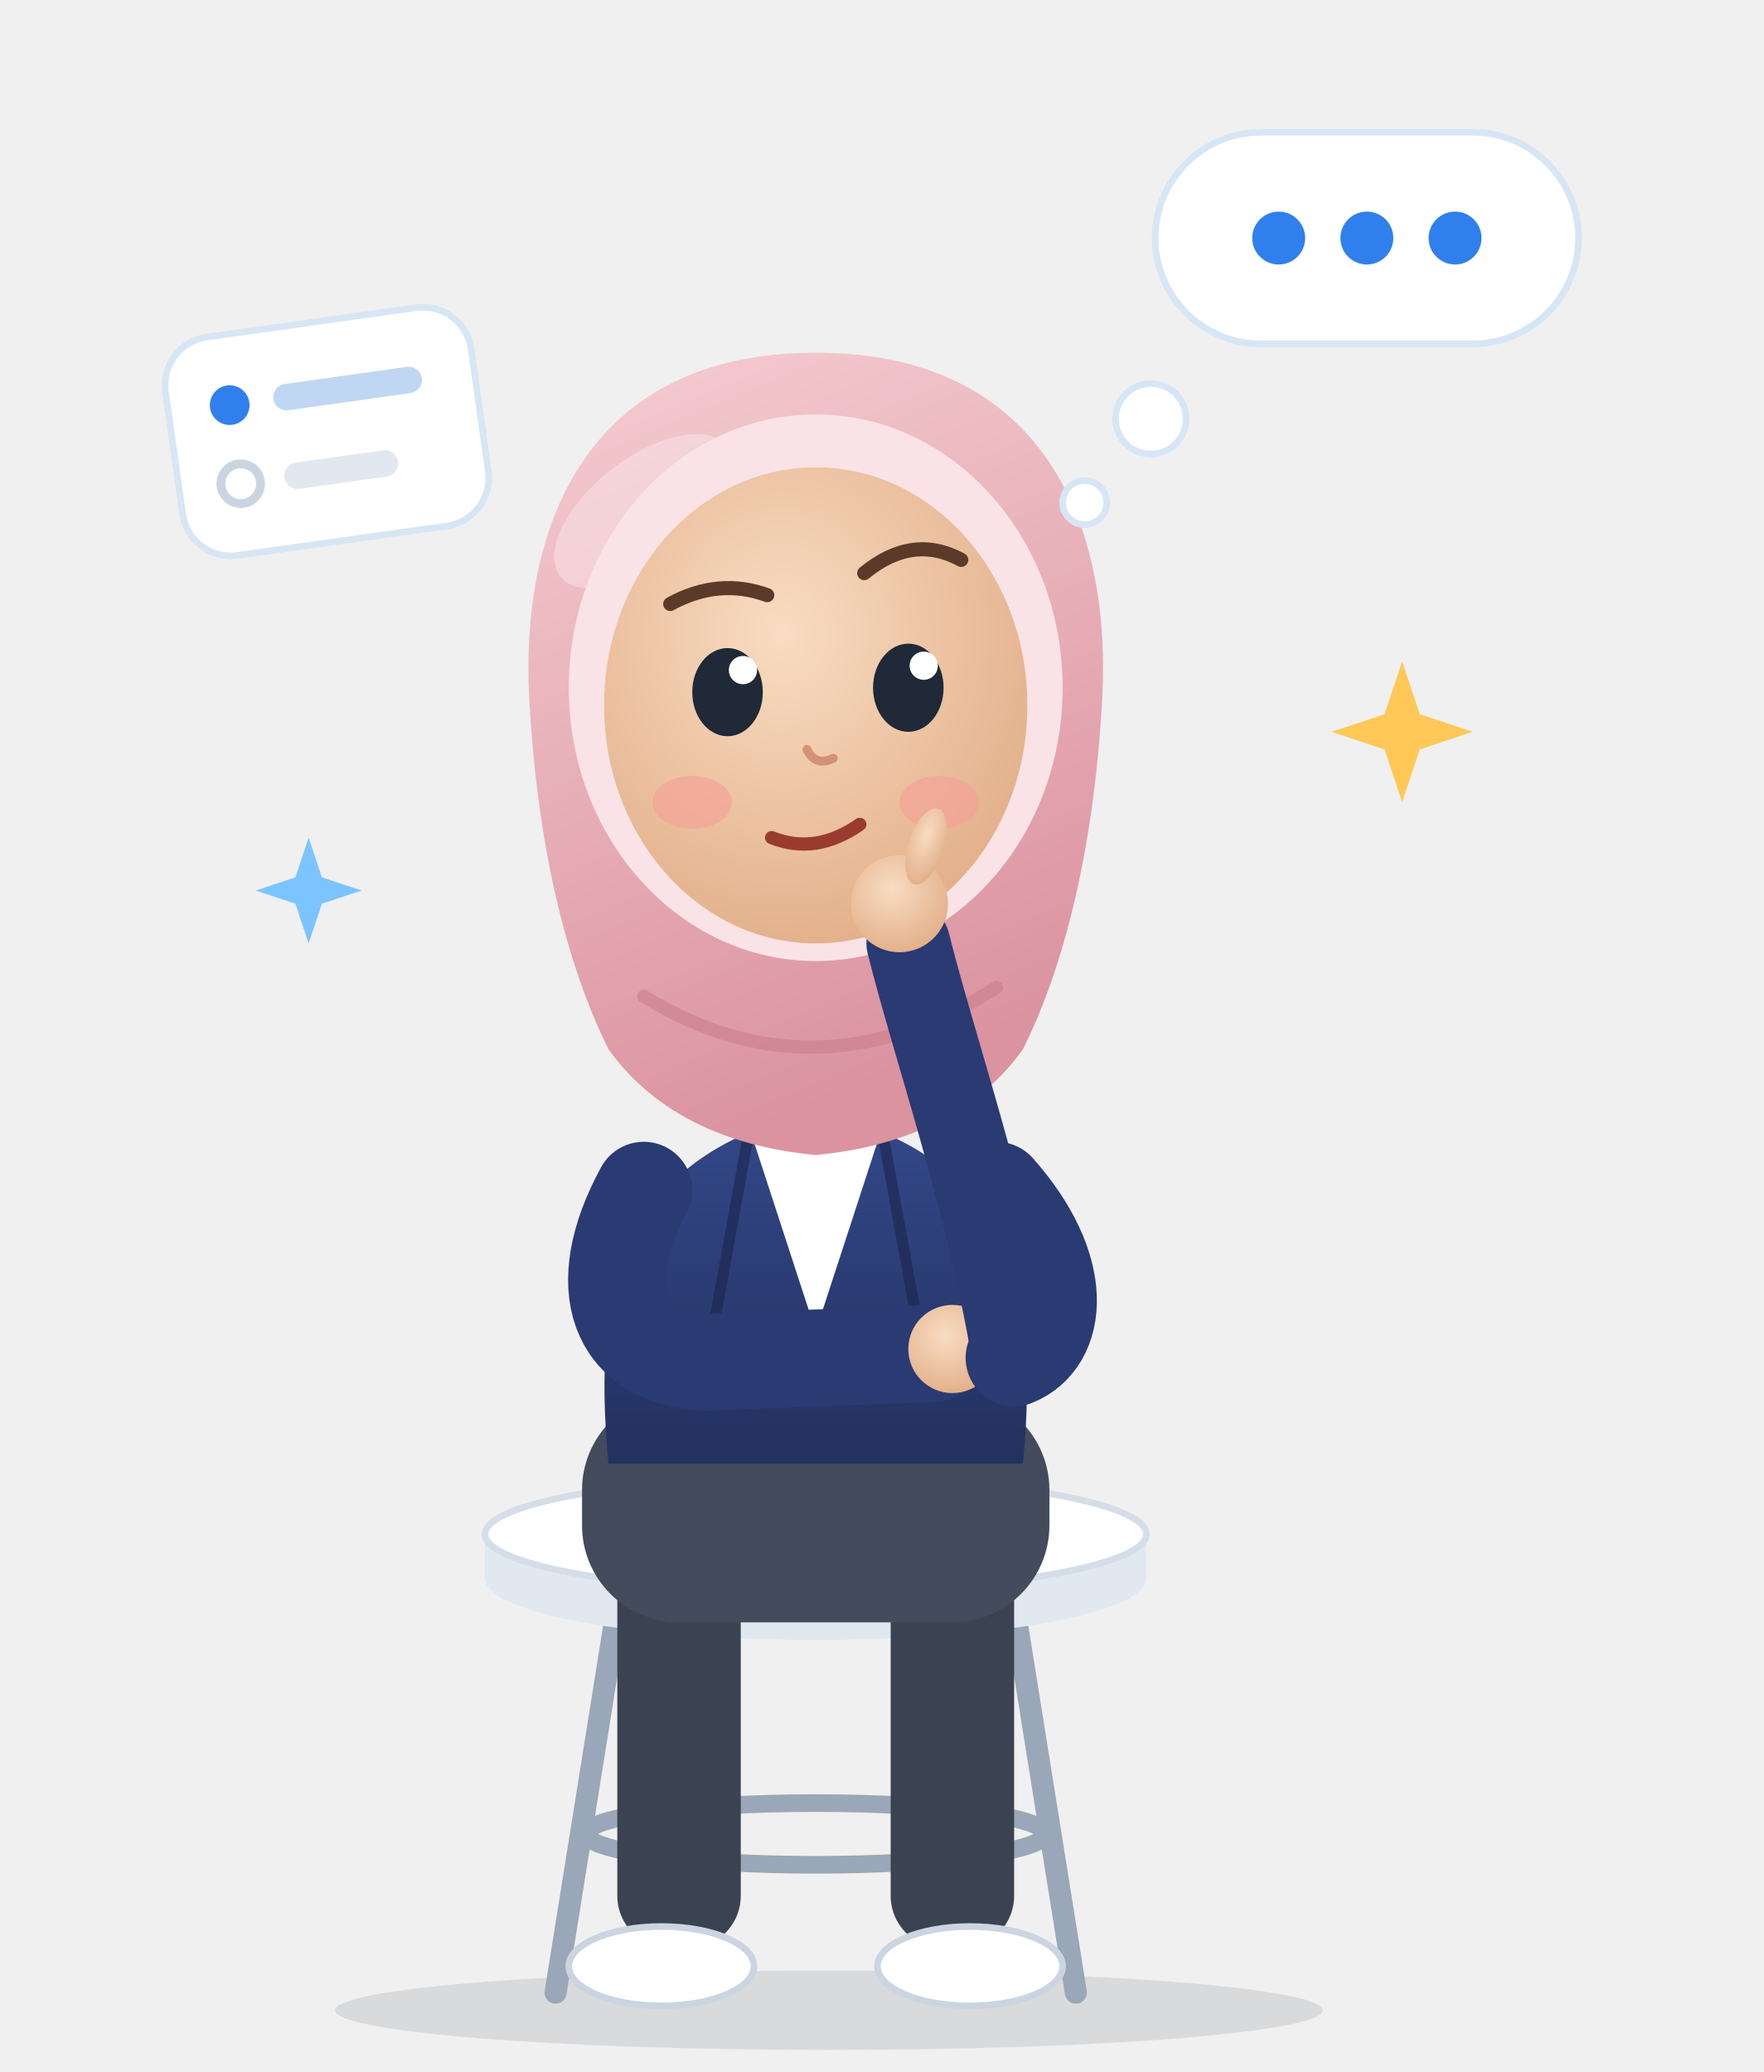
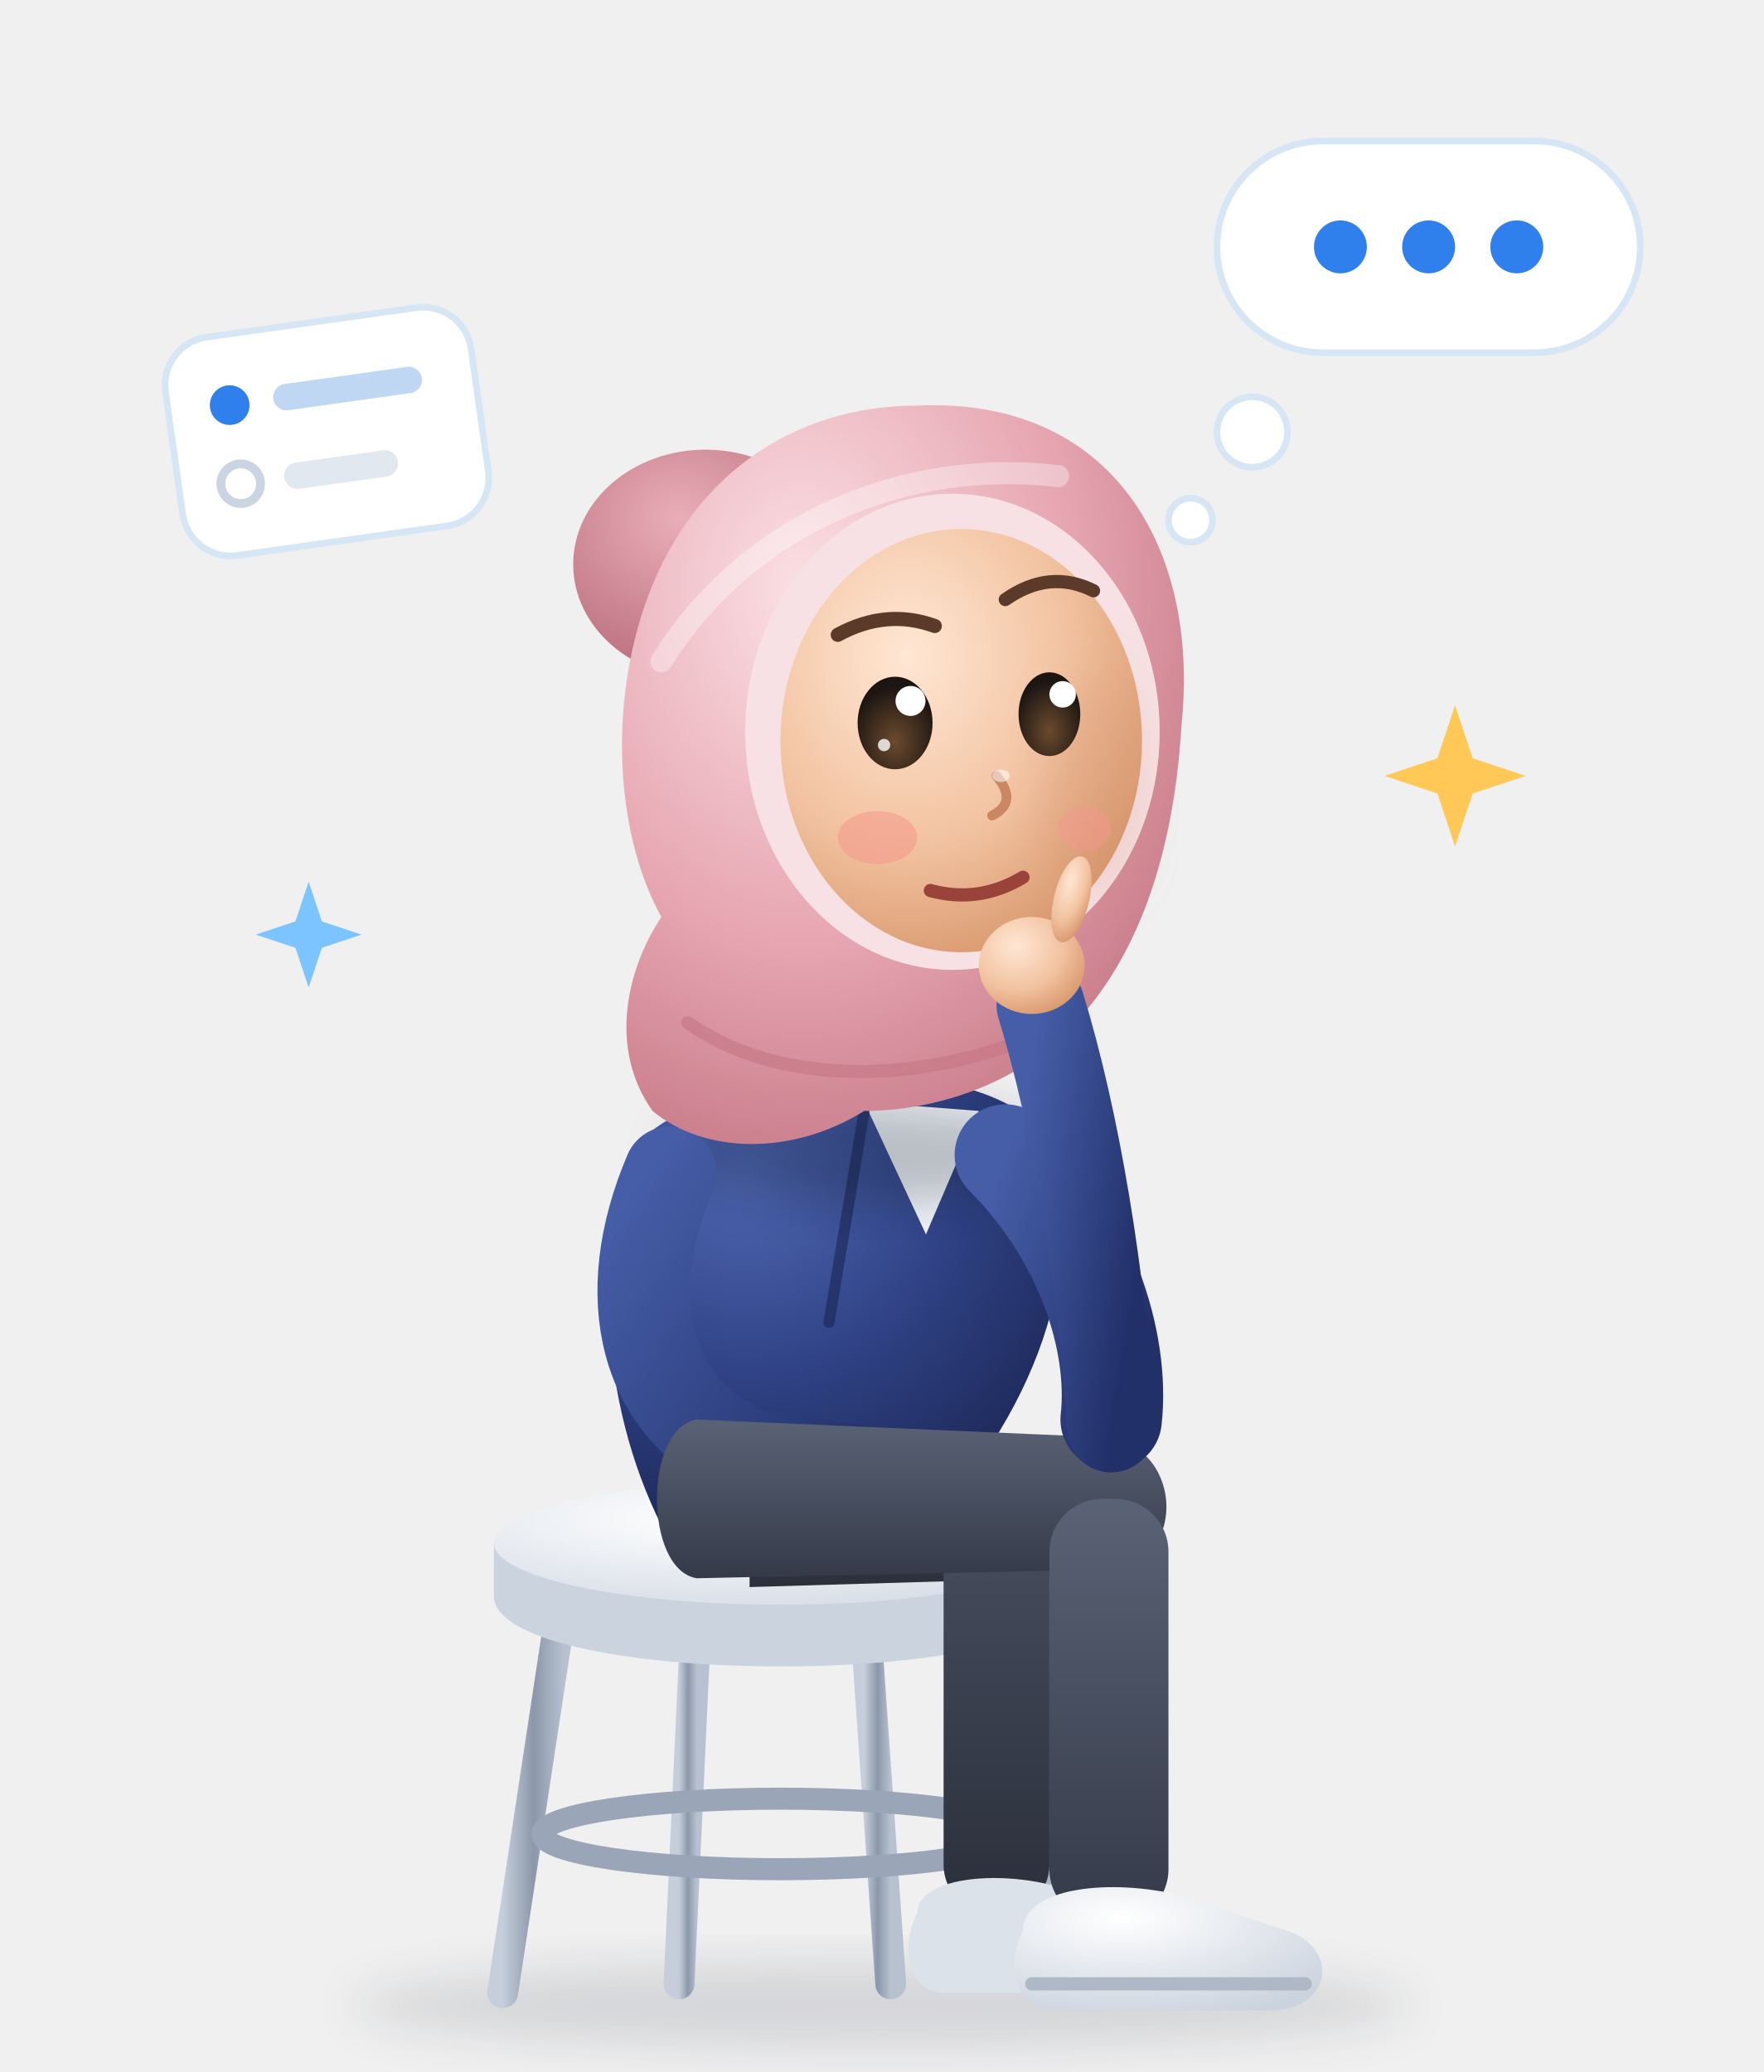
<svg xmlns="http://www.w3.org/2000/svg" viewBox="0 0 400 470" width="400" height="470">
  <defs>
-     <radialGradient id="skin" cx="42%" cy="35%" r="70%">
-       <stop offset="0%" stop-color="#F9DCC2" />
-       <stop offset="100%" stop-color="#E2AE88" />
+     <radialGradient id="skin" cx="35%" cy="30%" r="75%">
+       <stop offset="0%" stop-color="#FFE7D4" />
+       <stop offset="60%" stop-color="#F2C2A0" />
+       <stop offset="100%" stop-color="#D9996F" />
    </radialGradient>
-     <linearGradient id="hijab" x1="0" y1="0" x2="0.3" y2="1">
-       <stop offset="0%" stop-color="#F5CDD2" />
-       <stop offset="100%" stop-color="#DB93A0" />
+     <radialGradient id="hijab" cx="32%" cy="25%" r="85%">
+       <stop offset="0%" stop-color="#FBE0E4" />
+       <stop offset="55%" stop-color="#E7A7B2" />
+       <stop offset="100%" stop-color="#C47584" />
+     </radialGradient>
+     <radialGradient id="hijabDark" cx="40%" cy="30%" r="80%">
+       <stop offset="0%" stop-color="#E9AEB8" />
+       <stop offset="100%" stop-color="#B56675" />
+     </radialGradient>
+     <radialGradient id="blazer" cx="30%" cy="20%" r="90%">
+       <stop offset="0%" stop-color="#5068B4" />
+       <stop offset="55%" stop-color="#2E4082" />
+       <stop offset="100%" stop-color="#1B2654" />
+     </radialGradient>
+     <linearGradient id="sleeve" x1="0" y1="0" x2="1" y2="1">
+       <stop offset="0%" stop-color="#465EA8" />
+       <stop offset="100%" stop-color="#22306A" />
    </linearGradient>
-     <linearGradient id="blazer" x1="0" y1="0" x2="0" y2="1">
-       <stop offset="0%" stop-color="#34488A" />
-       <stop offset="100%" stop-color="#23315F" />
+     <linearGradient id="pants" x1="0" y1="0" x2="0" y2="1">
+       <stop offset="0%" stop-color="#5A6275" />
+       <stop offset="100%" stop-color="#343A48" />
    </linearGradient>
+     <linearGradient id="pantsBack" x1="0" y1="0" x2="0" y2="1">
+       <stop offset="0%" stop-color="#474E5F" />
+       <stop offset="100%" stop-color="#2A2F3A" />
+     </linearGradient>
+     <radialGradient id="shoe" cx="35%" cy="25%" r="85%">
+       <stop offset="0%" stop-color="#FFFFFF" />
+       <stop offset="100%" stop-color="#CBD3DE" />
+     </radialGradient>
+     <radialGradient id="seat" cx="40%" cy="30%" r="80%">
+       <stop offset="0%" stop-color="#FFFFFF" />
+       <stop offset="100%" stop-color="#D5DCE6" />
+     </radialGradient>
+     <linearGradient id="metal" x1="0" y1="0" x2="1" y2="0">
+       <stop offset="0%" stop-color="#C5CEDA" />
+       <stop offset="50%" stop-color="#8C98AA" />
+       <stop offset="100%" stop-color="#B7C1CF" />
+     </linearGradient>
+     <radialGradient id="iris" cx="50%" cy="70%" r="60%">
+       <stop offset="0%" stop-color="#6B4A2E" />
+       <stop offset="100%" stop-color="#1C1512" />
+     </radialGradient>
+     <filter id="soft" x="-30%" y="-30%" width="160%" height="160%">
+       <feGaussianBlur stdDeviation="5" />
+     </filter>
    <style>
      .eye { transform-box: fill-box; transform-origin: center; animation: blink 5s infinite; }
      @keyframes blink { 0%, 93%, 100% { transform: scaleY(1); } 96% { transform: scaleY(0.1); } }
      .spark { transform-box: fill-box; transform-origin: center; animation: twinkle 2.6s ease-in-out infinite; }
      .spark.late { animation-delay: 1.3s; }
      @keyframes twinkle { 0%, 100% { transform: scale(1); opacity: 1; } 50% { transform: scale(0.6); opacity: 0.5; } }
      .bob { animation: bob 3.2s ease-in-out infinite; }
      @keyframes bob { 0%, 100% { transform: translateY(0); } 50% { transform: translateY(-7px); } }
      .dot { animation: think 1.4s ease-in-out infinite; }
      .dot.d2 { animation-delay: 0.2s; }
      .dot.d3 { animation-delay: 0.4s; }
      @keyframes think { 0%, 60%, 100% { transform: translateY(0); opacity: 0.45; } 30% { transform: translateY(-6px); opacity: 1; } }
    </style>
  </defs>
-   <ellipse cx="188" cy="456" rx="112" ry="9" fill="#0F172A" opacity="0.10" />
-   <path d="M142 352 L126 452 M228 352 L244 452 M166 356 L160 450 M204 356 L210 450" stroke="#9AA7B8" stroke-width="5" stroke-linecap="round" />
-   <ellipse cx="185" cy="416" rx="52" ry="7" fill="none" stroke="#9AA7B8" stroke-width="4" />
-   <path d="M110 348 L110 358 C110 366 144 372 185 372 C226 372 260 366 260 358 L260 348 Z" fill="#E2E8F0" />
-   <ellipse cx="185" cy="348" rx="75" ry="13" fill="#FFFFFF" stroke="#D5DEE8" stroke-width="1.5" />
-   <rect x="140" y="350" width="28" height="92" rx="12" fill="#3B4252" />
-   <rect x="202" y="350" width="28" height="92" rx="12" fill="#3B4252" />
-   <rect x="132" y="316" width="106" height="52" rx="22" fill="#434B5C" />
-   <ellipse cx="150" cy="446" rx="21" ry="9" fill="#FFFFFF" stroke="#CBD5E1" stroke-width="1.5" />
-   <ellipse cx="220" cy="446" rx="21" ry="9" fill="#FFFFFF" stroke="#CBD5E1" stroke-width="1.5" />
-   <path d="M138 332 C134 290 142 262 185 252 C228 262 236 290 232 332 Z" fill="url(#blazer)" />
-   <path d="M170 256 L200 256 L185 302 Z" fill="#FFFFFF" />
-   <path d="M170 256 L162 300 M200 256 L208 300" stroke="#1B2549" stroke-width="2.5" stroke-linecap="round" opacity="0.6" />
-   <path d="M185 80            C236 80 252 118 250 158            C248 196 240 222 232 238            C222 252 206 260 185 262            C164 260 148 252 138 238            C130 222 122 196 120 158            C118 118 134 80 185 80 Z" fill="url(#hijab)" />
-   <ellipse cx="146" cy="116" rx="24" ry="12" transform="rotate(-38 146 116)" fill="#FFFFFF" opacity="0.3" />
-   <path d="M146 226 Q185 250 226 224" stroke="#C97D8B" stroke-width="3" fill="none" opacity="0.6" stroke-linecap="round" />
-   <ellipse cx="185" cy="156" rx="56" ry="62" fill="#F9E3E6" />
-   <ellipse cx="185" cy="160" rx="48" ry="54" fill="url(#skin)" />
-   <ellipse cx="157" cy="182" rx="9" ry="6" fill="#F59E96" opacity="0.6" />
-   <ellipse cx="213" cy="182" rx="9" ry="6" fill="#F59E96" opacity="0.6" />
-   <path d="M152 137 Q163 131 174 135" stroke="#5B3A29" stroke-width="3.2" fill="none" stroke-linecap="round" />
-   <path d="M196 130 Q207 121 218 127" stroke="#5B3A29" stroke-width="3.2" fill="none" stroke-linecap="round" />
+   <ellipse cx="200" cy="455" rx="120" ry="10" fill="#0F172A" opacity="0.12" filter="url(#soft)" />
+   <path d="M128 360 L114 452" stroke="url(#metal)" stroke-width="7" stroke-linecap="round" />
+   <path d="M158 364 L154 450" stroke="url(#metal)" stroke-width="7" stroke-linecap="round" />
+   <path d="M196 364 L202 450" stroke="url(#metal)" stroke-width="7" stroke-linecap="round" />
+   <path d="M226 360 L240 452" stroke="url(#metal)" stroke-width="7" stroke-linecap="round" />
+   <ellipse cx="177" cy="416" rx="54" ry="8" fill="none" stroke="#9AA6B8" stroke-width="5" />
+   <path d="M112 350 L112 362 C112 372 142 378 177 378 C212 378 242 372 242 362 L242 350 Z" fill="#CBD3DE" />
+   <ellipse cx="177" cy="350" rx="65" ry="14" fill="url(#seat)" />
+   <path d="M170 332 L236 336 C250 337 252 356 238 358 L170 360 Z" fill="url(#pantsBack)" />
+   <rect x="214" y="342" width="24" height="92" rx="11" fill="url(#pantsBack)" />
+   <path d="M208 434 C208 426 226 424 240 428 L262 436 C272 440 270 452 258 452 L214 452 C206 452 204 442 208 434 Z" fill="#DCE2EA" />
+   <path d="M146 258 C164 242 214 238 234 254 C248 276 240 312 214 342 L150 346 C136 318 134 282 146 258 Z" fill="url(#blazer)" />
+   <path d="M196 250 L222 252 L210 280 Z" fill="#F4F7FB" />
+   <path d="M196 252 L188 300" stroke="#16204A" stroke-width="2.5" stroke-linecap="round" opacity="0.55" />
+   <ellipse cx="196" cy="262" rx="44" ry="12" fill="#0F172A" opacity="0.25" filter="url(#soft)" />
+   <path d="M152 266 C140 294 146 320 170 330 L196 334" stroke="url(#sleeve)" stroke-width="21" fill="none" stroke-linecap="round" />
+   <ellipse cx="202" cy="334" rx="11" ry="9" fill="url(#skin)" />
+   <path d="M158 322 L250 326 C268 327 270 354 252 356 L158 358 C146 356 146 324 158 322 Z" fill="url(#pants)" />
+   <rect x="238" y="340" width="27" height="96" rx="12" fill="url(#pants)" />
+   <path d="M232 438 C232 428 252 426 268 430 L292 438 C304 442 302 456 288 456 L240 456 C230 456 228 446 232 438 Z" fill="url(#shoe)" />
+   <path d="M234 450 L296 450" stroke="#AEB8C6" stroke-width="3" stroke-linecap="round" />
+   <ellipse cx="160" cy="128" rx="30" ry="26" fill="url(#hijabDark)" />
+   <path d="M208 92            C252 90 272 124 268 164            C266 198 256 220 242 234            C230 246 212 252 196 252            C180 262 160 262 148 252            C138 238 142 220 150 208            C140 190 138 162 146 138            C156 108 180 92 208 92 Z" fill="url(#hijab)" />
+   <path d="M150 150 C170 118 206 104 240 108" stroke="#FFFFFF" stroke-width="5" fill="none" opacity="0.35" stroke-linecap="round" />
+   <path d="M156 232 C176 246 206 246 232 236" stroke="#C47584" stroke-width="3" fill="none" opacity="0.6" stroke-linecap="round" />
+   <ellipse cx="216" cy="166" rx="47" ry="54" fill="#F7E1E4" />
+   <ellipse cx="218" cy="168" rx="41" ry="48" fill="url(#skin)" />
+   <ellipse cx="248" cy="178" rx="12" ry="26" fill="#C98460" opacity="0.18" filter="url(#soft)" />
+   <ellipse cx="199" cy="190" rx="9" ry="6" fill="#F4978D" opacity="0.55" />
+   <ellipse cx="246" cy="188" rx="6" ry="5" fill="#F4978D" opacity="0.5" />
+   <path d="M190 144 Q201 138 212 142" stroke="#5B3A29" stroke-width="3.2" fill="none" stroke-linecap="round" />
+   <path d="M228 136 Q238 129 248 134" stroke="#5B3A29" stroke-width="3" fill="none" stroke-linecap="round" />
  <g class="eye">
-     <ellipse cx="165" cy="157" rx="8" ry="10" fill="#1F2937" />
-     <circle cx="168.5" cy="152" r="3.2" fill="#FFFFFF" />
+     <ellipse cx="203" cy="164" rx="8.5" ry="10.5" fill="url(#iris)" />
+     <circle cx="206.5" cy="159" r="3.4" fill="#FFFFFF" />
+     <circle cx="200.5" cy="169" r="1.4" fill="#FFFFFF" opacity="0.8" />
  </g>
  <g class="eye">
-     <ellipse cx="206" cy="156" rx="8" ry="10" fill="#1F2937" />
-     <circle cx="209.5" cy="151" r="3.2" fill="#FFFFFF" />
+     <ellipse cx="238" cy="162" rx="7" ry="9.5" fill="url(#iris)" />
+     <circle cx="241" cy="157.5" r="3" fill="#FFFFFF" />
  </g>
-   <path d="M183 170 Q185 174 189 172" stroke="#D39276" stroke-width="2" fill="none" stroke-linecap="round" />
-   <path d="M175 190 Q185 194 195 187" stroke="#9A3B2F" stroke-width="3" fill="none" stroke-linecap="round" />
-   <path d="M146 270 C134 292 140 308 160 309 L212 307" stroke="#2A3A73" stroke-width="22" fill="none" stroke-linecap="round" />
-   <circle cx="216" cy="306" r="10" fill="url(#skin)" />
-   <path d="M226 270 C242 288 240 304 230 308" stroke="#2A3A73" stroke-width="22" fill="none" stroke-linecap="round" />
-   <path d="M230 308 C224 272 212 238 206 214" stroke="#2A3A73" stroke-width="19" fill="none" stroke-linecap="round" />
-   <circle cx="204" cy="205" r="11" fill="url(#skin)" />
-   <ellipse cx="210" cy="192" rx="4" ry="9" transform="rotate(18 210 192)" fill="url(#skin)" />
-   <circle cx="246" cy="114" r="5" fill="#FFFFFF" stroke="#D6E6F5" stroke-width="1.5" />
-   <circle cx="261" cy="95" r="8" fill="#FFFFFF" stroke="#D6E6F5" stroke-width="1.5" />
+   <path d="M226 176 Q231 182 225 185" stroke="#C98763" stroke-width="2.2" fill="none" stroke-linecap="round" />
+   <ellipse cx="227" cy="176" rx="2" ry="1.4" fill="#FFFFFF" opacity="0.55" />
+   <path d="M211 202 Q222 205 232 199" stroke="#99433A" stroke-width="3" fill="none" stroke-linecap="round" />
+   <path d="M228 262 C246 280 254 304 252 322" stroke="url(#sleeve)" stroke-width="23" fill="none" stroke-linecap="round" />
+   <path d="M252 324 C250 290 244 254 236 228" stroke="url(#sleeve)" stroke-width="20" fill="none" stroke-linecap="round" />
+   <ellipse cx="234" cy="219" rx="12" ry="11" fill="url(#skin)" />
+   <ellipse cx="243" cy="204" rx="4" ry="10" transform="rotate(14 243 204)" fill="url(#skin)" />
+   <circle cx="270" cy="118" r="5" fill="#FFFFFF" stroke="#D6E6F5" stroke-width="1.5" />
+   <circle cx="284" cy="98" r="8" fill="#FFFFFF" stroke="#D6E6F5" stroke-width="1.5" />
  <g class="bob">
-     <rect x="262" y="30" width="96" height="48" rx="24" fill="#FFFFFF" stroke="#D6E6F5" stroke-width="1.5" />
-     <circle class="dot" cx="290" cy="54" r="6" fill="#2F80ED" />
-     <circle class="dot d2" cx="310" cy="54" r="6" fill="#2F80ED" />
-     <circle class="dot d3" cx="330" cy="54" r="6" fill="#2F80ED" />
+     <rect x="276" y="32" width="96" height="48" rx="24" fill="#FFFFFF" stroke="#D6E6F5" stroke-width="1.5" />
+     <circle class="dot" cx="304" cy="56" r="6" fill="#2F80ED" />
+     <circle class="dot d2" cx="324" cy="56" r="6" fill="#2F80ED" />
+     <circle class="dot d3" cx="344" cy="56" r="6" fill="#2F80ED" />
  </g>
  <g transform="translate(36 78) rotate(-8)">
    <g class="bob">
      <rect width="70" height="50" rx="11" fill="#FFFFFF" stroke="#D6E6F5" stroke-width="1.5" />
      <circle cx="14" cy="16" r="4.5" fill="#2F80ED" />
      <rect x="24" y="13" width="34" height="6" rx="3" fill="#BFD7F2" />
      <circle cx="14" cy="34" r="4.5" fill="none" stroke="#CBD5E1" stroke-width="2" />
      <rect x="24" y="31" width="26" height="6" rx="3" fill="#E2E8F0" />
    </g>
  </g>
-   <path class="spark" d="M318 150 L322 162 L334 166 L322 170 L318 182 L314 170 L302 166 L314 162 Z" fill="#FFC857" />
-   <path class="spark late" d="M70 190 L73 199 L82 202 L73 205 L70 214 L67 205 L58 202 L67 199 Z" fill="#7CC4FF" />
+   <path class="spark" d="M330 160 L334 172 L346 176 L334 180 L330 192 L326 180 L314 176 L326 172 Z" fill="#FFC857" />
+   <path class="spark late" d="M70 200 L73 209 L82 212 L73 215 L70 224 L67 215 L58 212 L67 209 Z" fill="#7CC4FF" />
</svg>
